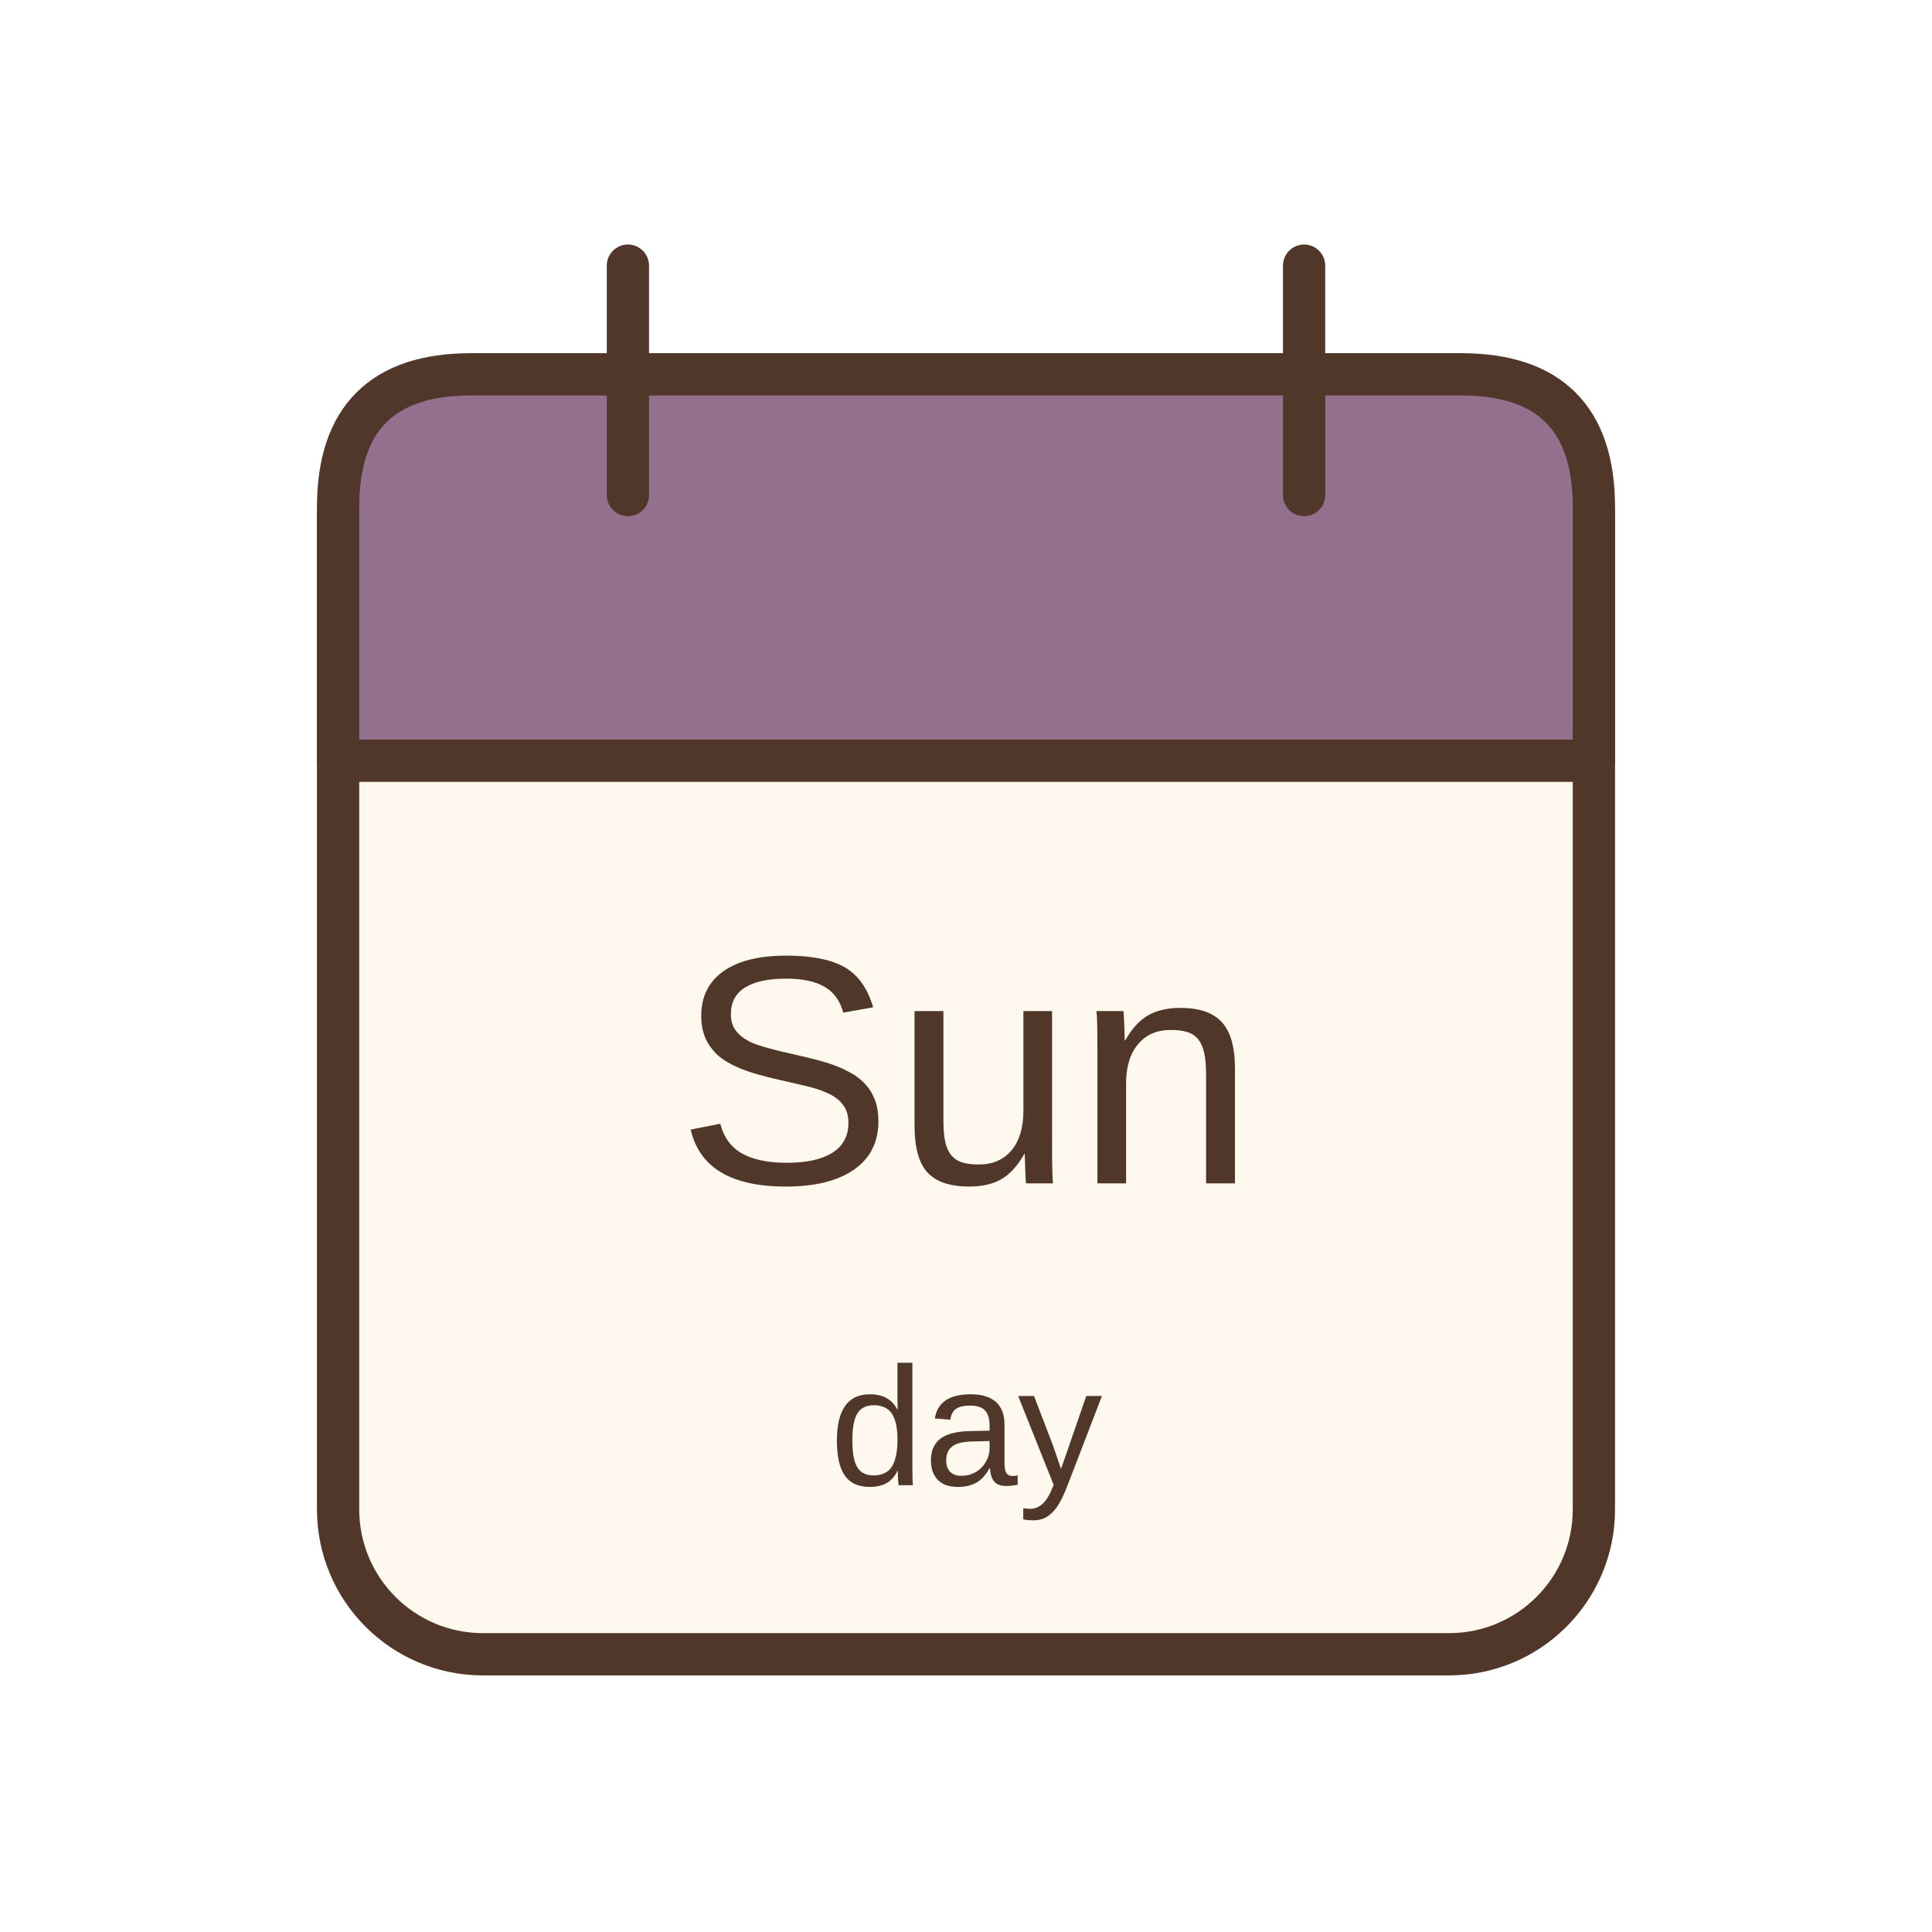
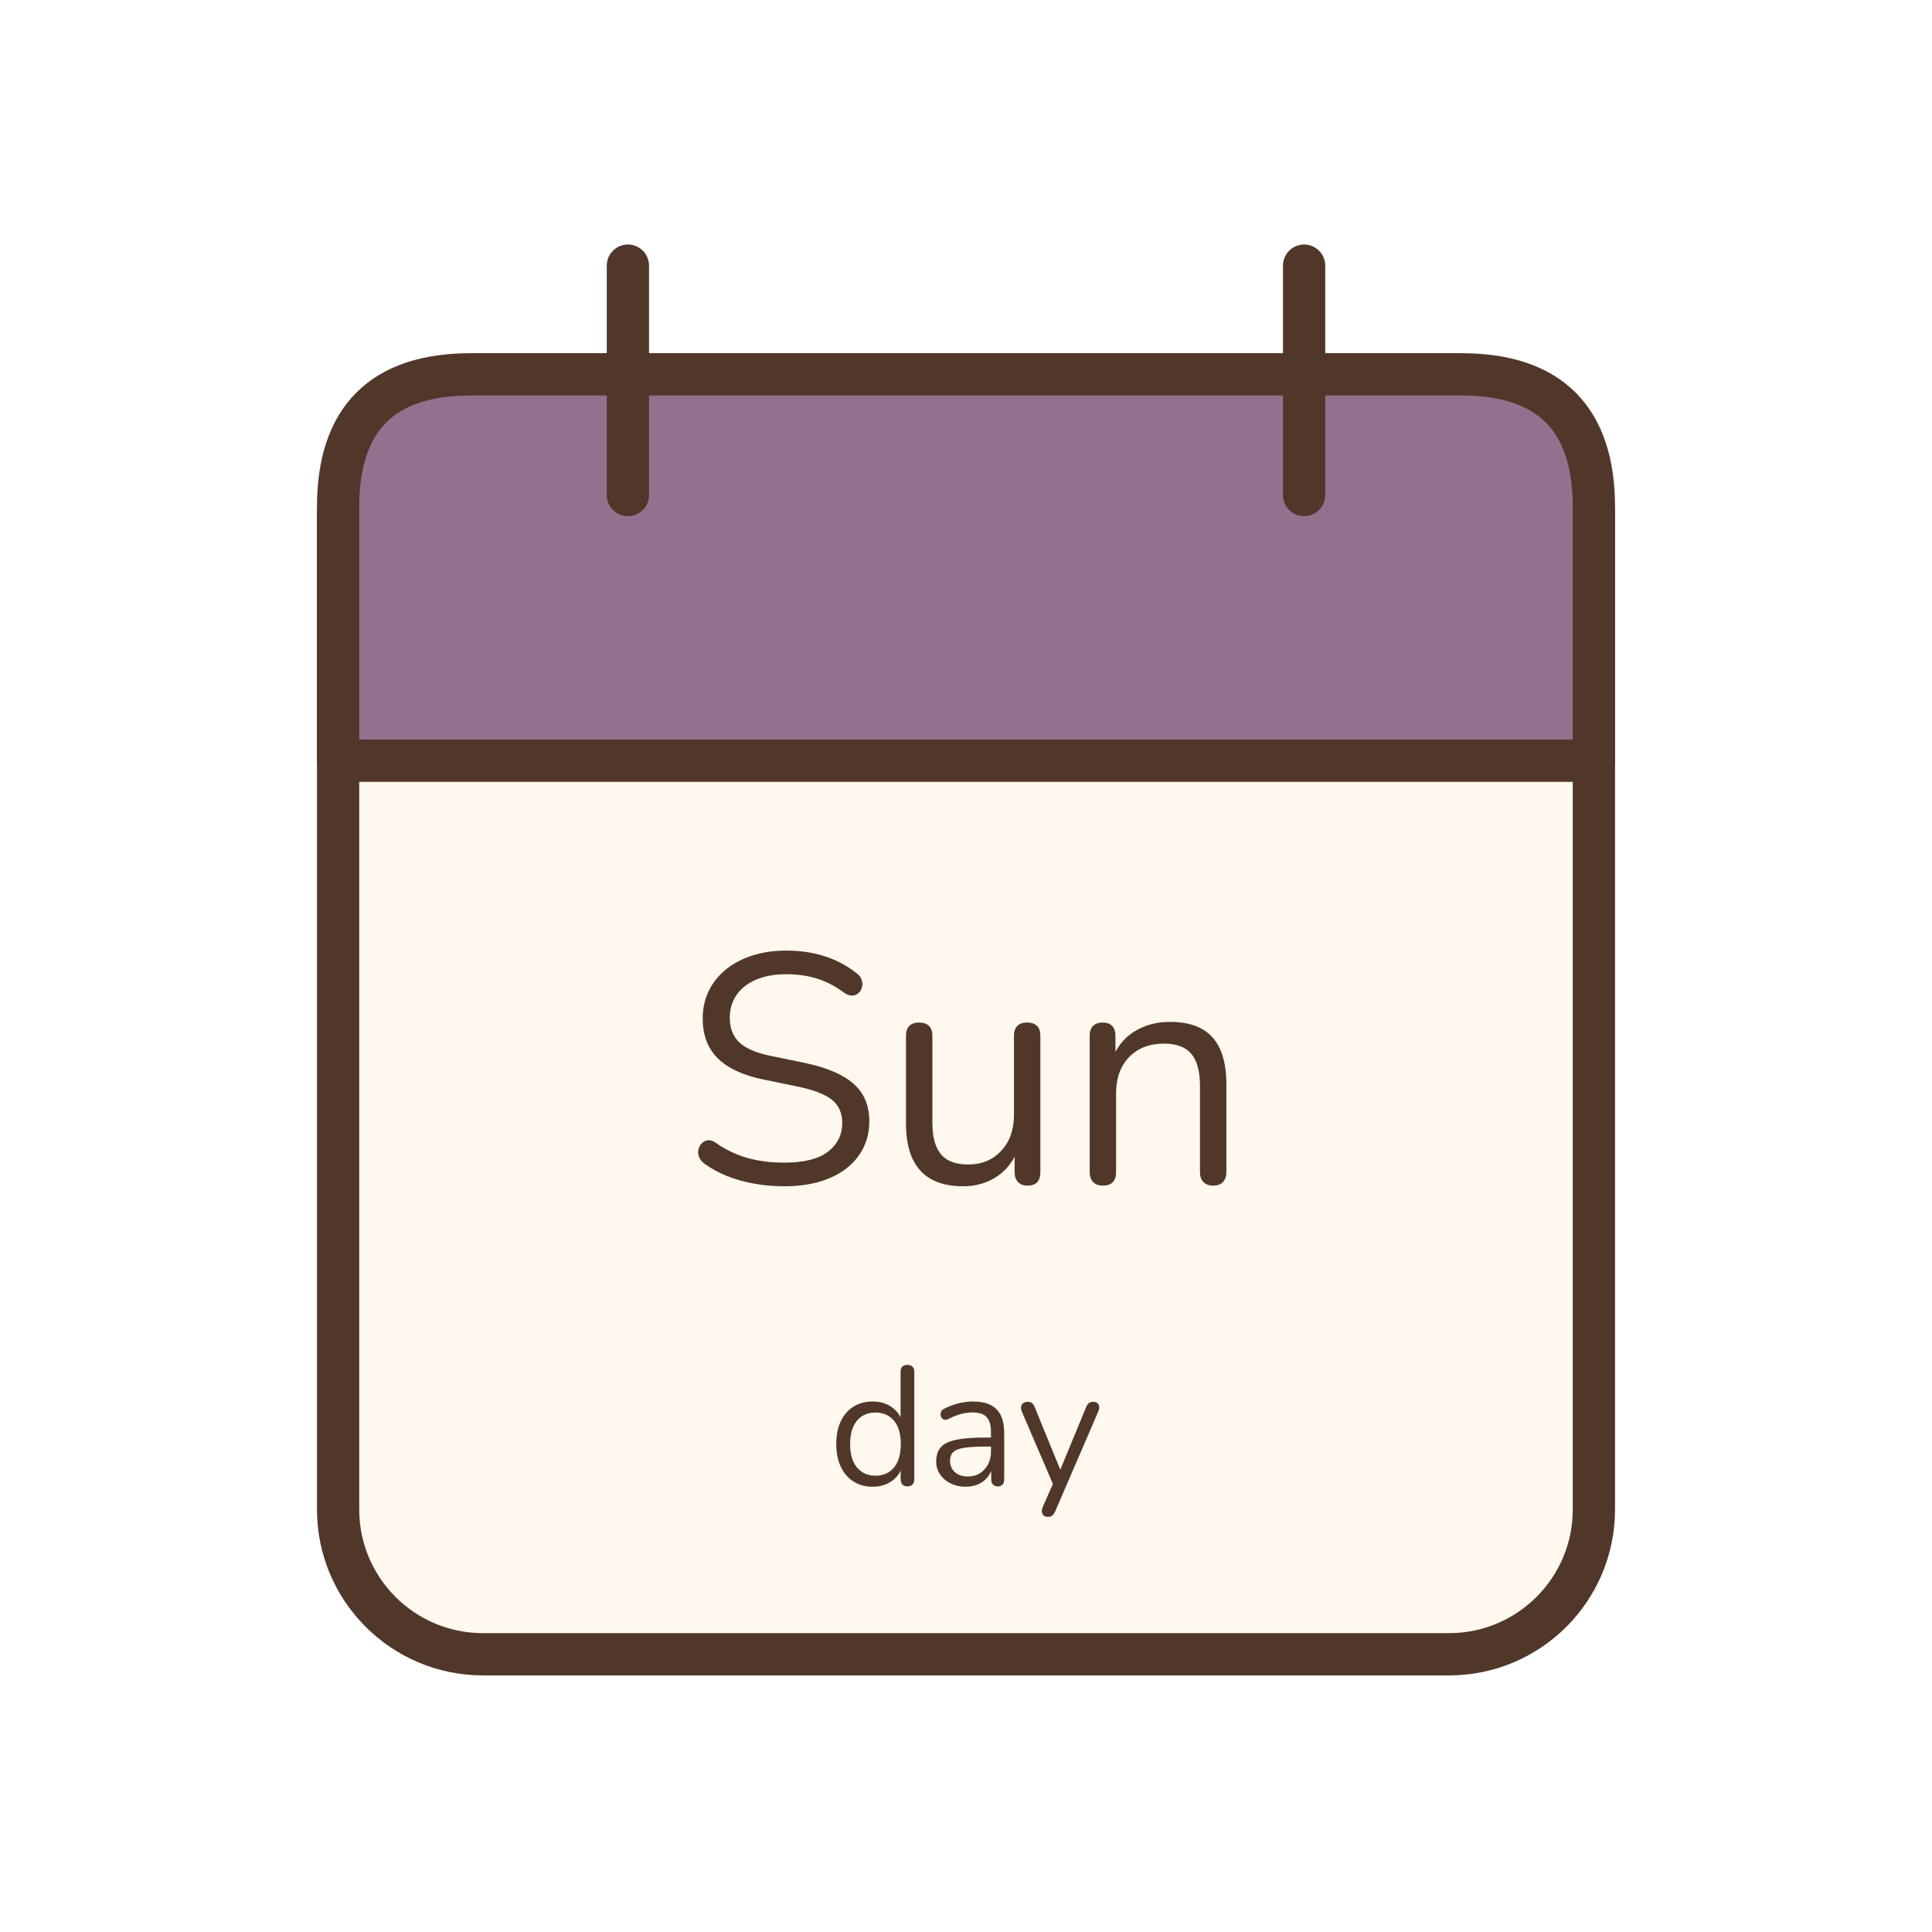
<svg xmlns="http://www.w3.org/2000/svg" viewBox="0 0 160 160" fill="none" stroke="#50372a" stroke-width="3.5" stroke-linecap="round" stroke-linejoin="round">
  <rect x="28" y="31" width="104" height="106" rx="12" fill="#fff8ee" />
  <path d="M28 63h104V42q0-11-11-11H39q-11 0-11 11z" fill="#93718e" />
  <path d="M52 22v19m56-19v19" />
-   <text x="80" y="98" fill="#50372a" stroke="none" font-family="Arial,sans-serif" font-size="27" text-anchor="middle">Sun</text>
-   <text x="80" y="123" fill="#50372a" stroke="none" font-family="Arial,sans-serif" font-size="14" text-anchor="middle">day</text>
+   <g fill="#50372a" stroke="none" data-label="Sun" aria-label="Sun">
+     <path d="M314.698 -8.94Q267.518 -8.94 222.987 -1.114Q178.457 6.711 139.722 22.067Q100.987 37.422 69.987 60.073Q57.819 68.892 53.205 80.59Q48.59 92.289 51.09 103.487Q53.59 114.686 61.175 122.68Q68.759 130.673 79.987 132.083Q91.216 133.492 103.854 124.673Q149.445 92.842 200.3 78.191Q251.156 63.54 314.698 63.54Q404.832 63.54 448.519 97.197Q492.206 130.854 492.206 185.578Q492.206 230.651 460.609 256.217Q429.013 281.784 355.349 296.905L251.181 318.314Q156.711 337.784 110.476 383.428Q64.241 429.073 64.241 505.482Q64.241 552.362 82.916 590.506Q101.59 628.651 135.705 656.325Q169.819 684 216.873 698.97Q263.927 713.94 320.686 713.94Q383.867 713.94 438.397 696.554Q492.927 679.168 536.987 643.807Q548.216 635.457 551.861 623.964Q555.505 612.47 552.77 601.741Q550.035 591.013 542.481 583.989Q534.927 576.965 523.464 576.025Q512 575.085 498.422 584.435Q458.241 614.447 414.94 627.954Q371.638 641.46 320.216 641.46Q267.324 641.46 228.492 625.014Q189.661 608.568 168.45 578.441Q147.239 548.314 147.239 507.832Q147.239 460.168 176.54 432.307Q205.842 404.445 273.384 390.854L377.083 369.445Q477.673 348.445 526.438 305.83Q575.203 263.216 575.203 190.337Q575.203 145.518 557.029 108.903Q538.854 72.289 505.005 45.879Q471.156 19.47 423.072 5.265Q374.987 -8.94 314.698 -8.94Z" transform="translate(56.46173 98) scale(0.027 -0.027)" data-font="Nunito 400" />
+     <path d="M248.362 -8.94Q189.482 -8.94 150.543 12.765Q111.603 34.47 92.368 77.349Q73.133 120.229 73.133 184.048V452.025Q73.133 472.892 83.567 483.09Q94 493.289 113.397 493.289Q132.794 493.289 143.462 483.09Q154.131 472.892 154.131 452.025V185.229Q154.131 120.505 180.432 89.143Q206.734 57.781 263.867 57.781Q326.06 57.781 365.217 99.703Q404.374 141.626 404.374 210.289V452.025Q404.374 472.892 414.808 483.09Q425.241 493.289 444.638 493.289Q464.035 493.289 474.703 483.09Q485.372 472.892 485.372 452.025V34.794Q485.372 -6.94 446.108 -6.94Q427.181 -6.94 416.747 3.994Q406.314 14.927 406.314 34.794V126.168L419.254 112.073Q399.314 53.302 353.898 22.181Q308.482 -8.94 248.362 -8.94Z" transform="translate(73.055 98) scale(0.027 -0.027)" data-font="Nunito 400" />
+     <path d="M115.867 -6.94Q96.47 -6.94 86.036 3.994Q75.603 14.927 75.603 34.794V452.025Q75.603 472.422 86.036 482.856Q96.47 493.289 115.397 493.289Q134.324 493.289 144.492 482.856Q154.661 472.422 154.661 452.025V366L143.661 377.746Q164.6 436.048 212.426 465.668Q260.251 495.289 321.902 495.289Q380.372 495.289 418.637 474.349Q456.902 453.41 475.902 410.765Q494.902 368.121 494.902 303.302V34.794Q494.902 14.927 484.469 3.994Q474.035 -6.94 454.638 -6.94Q435.241 -6.94 424.573 3.994Q413.905 14.927 413.905 34.794V298.362Q413.905 365.965 387.368 397.266Q360.832 428.568 303.108 428.568Q236.445 428.568 196.523 387.176Q156.6 345.784 156.6 276.59V34.794Q156.6 -6.94 115.867 -6.94Z" transform="translate(88.20132 98) scale(0.027 -0.027)" data-font="Nunito 400" />
+   </g>
+   <g fill="#50372a" stroke="none" data-label="day" aria-label="day">
+     <path d="M260.952 -8.94Q196.422 -8.94 147.922 21.795Q99.422 52.53 72.687 109.5Q45.952 166.47 45.952 243.41Q45.952 321.349 72.422 377.584Q98.892 433.819 147.392 464.554Q195.892 495.289 260.952 495.289Q326.724 495.289 374.079 462.108Q421.435 428.927 437.435 373.035H426.435V670.676Q426.435 691.073 436.868 701.506Q447.302 711.94 466.698 711.94Q486.095 711.94 496.764 701.506Q507.432 691.073 507.432 670.676V34.794Q507.432 14.927 496.999 3.994Q486.565 -6.94 467.168 -6.94Q447.771 -6.94 437.338 3.994Q426.905 14.927 426.905 34.794V129.759L437.905 115.663Q422.374 58.892 374.784 24.976Q327.193 -8.94 260.952 -8.94ZM277.927 56.372Q323.41 56.372 357.241 78.083Q391.073 99.794 409.489 141.656Q427.905 183.518 427.905 243.41Q427.905 334.013 387.278 381.995Q346.651 429.977 277.927 429.977Q232.445 429.977 198.613 408.501Q164.781 387.025 146.366 345.428Q127.95 303.832 127.95 243.41Q127.95 153.276 168.842 104.824Q209.734 56.372 277.927 56.372Z" transform="translate(68.61186 123) scale(0.014 -0.014)" data-font="Nunito 400" />
+     <path d="M228.651 -8.94Q178.832 -8.94 139.187 10.765Q99.543 30.47 76.838 64.144Q54.133 97.819 54.133 139.698Q54.133 193.698 81.338 224.668Q108.543 255.638 172.338 268.843Q236.133 282.048 345.844 282.048H391.073V228.603H347.374Q265.759 228.603 219.481 221.278Q173.203 213.952 154.523 195.741Q135.842 177.53 135.842 144.638Q135.842 103.686 164.408 77.649Q192.975 51.613 242.457 51.613Q282.349 51.613 312.621 70.824Q342.892 90.035 360.543 123.132Q378.193 156.229 378.193 198.651V313.121Q378.193 374.784 353.013 402.616Q327.832 430.447 270.53 430.447Q235.698 430.447 200.608 421.327Q165.518 412.206 126.927 392.025Q113.229 385.146 102.97 387.555Q92.711 389.965 86.832 398.224Q80.952 406.482 80.157 416.976Q79.362 427.47 84.446 437.464Q89.53 447.457 102.168 452.867Q145.518 475.048 188.813 485.168Q232.108 495.289 271.349 495.289Q334.337 495.289 375.27 474.879Q416.203 454.47 436.288 412.886Q456.372 371.302 456.372 306.073V34.794Q456.372 14.927 446.673 3.994Q436.975 -6.94 418.518 -6.94Q400.06 -6.94 389.862 3.994Q379.663 14.927 379.663 34.794V113.013H389.254Q380.663 75.362 358.308 48.006Q335.952 20.651 303.097 5.856Q270.241 -8.94 228.651 -8.94Z" transform="translate(76.77435 123) scale(0.014 -0.014)" data-font="Nunito 400" />
+     <path d="M184.229 -186.94Q169.121 -186.94 159.892 -178.886Q150.663 -170.832 149.489 -157.663Q148.314 -144.495 154.133 -130.387L222.663 24.854V-10.181L31.121 435.736Q24.771 451.374 26.711 464.278Q28.651 477.181 38.849 485.235Q49.048 493.289 67.035 493.289Q82.613 493.289 91.577 485.97Q100.54 478.651 107.829 460.784L271.987 59.105H245.168L411.266 461.254Q418.555 479.181 427.989 486.235Q437.422 493.289 454.47 493.289Q470.108 493.289 478.602 485.235Q487.095 477.181 488.77 464.513Q490.445 451.844 483.626 436.736L228.432 -154.844Q220.203 -173.302 210.505 -180.121Q200.807 -186.94 184.229 -186.94Z" transform="translate(84.18742 123) scale(0.014 -0.014)" data-font="Nunito 400" />
+   </g>
</svg>
